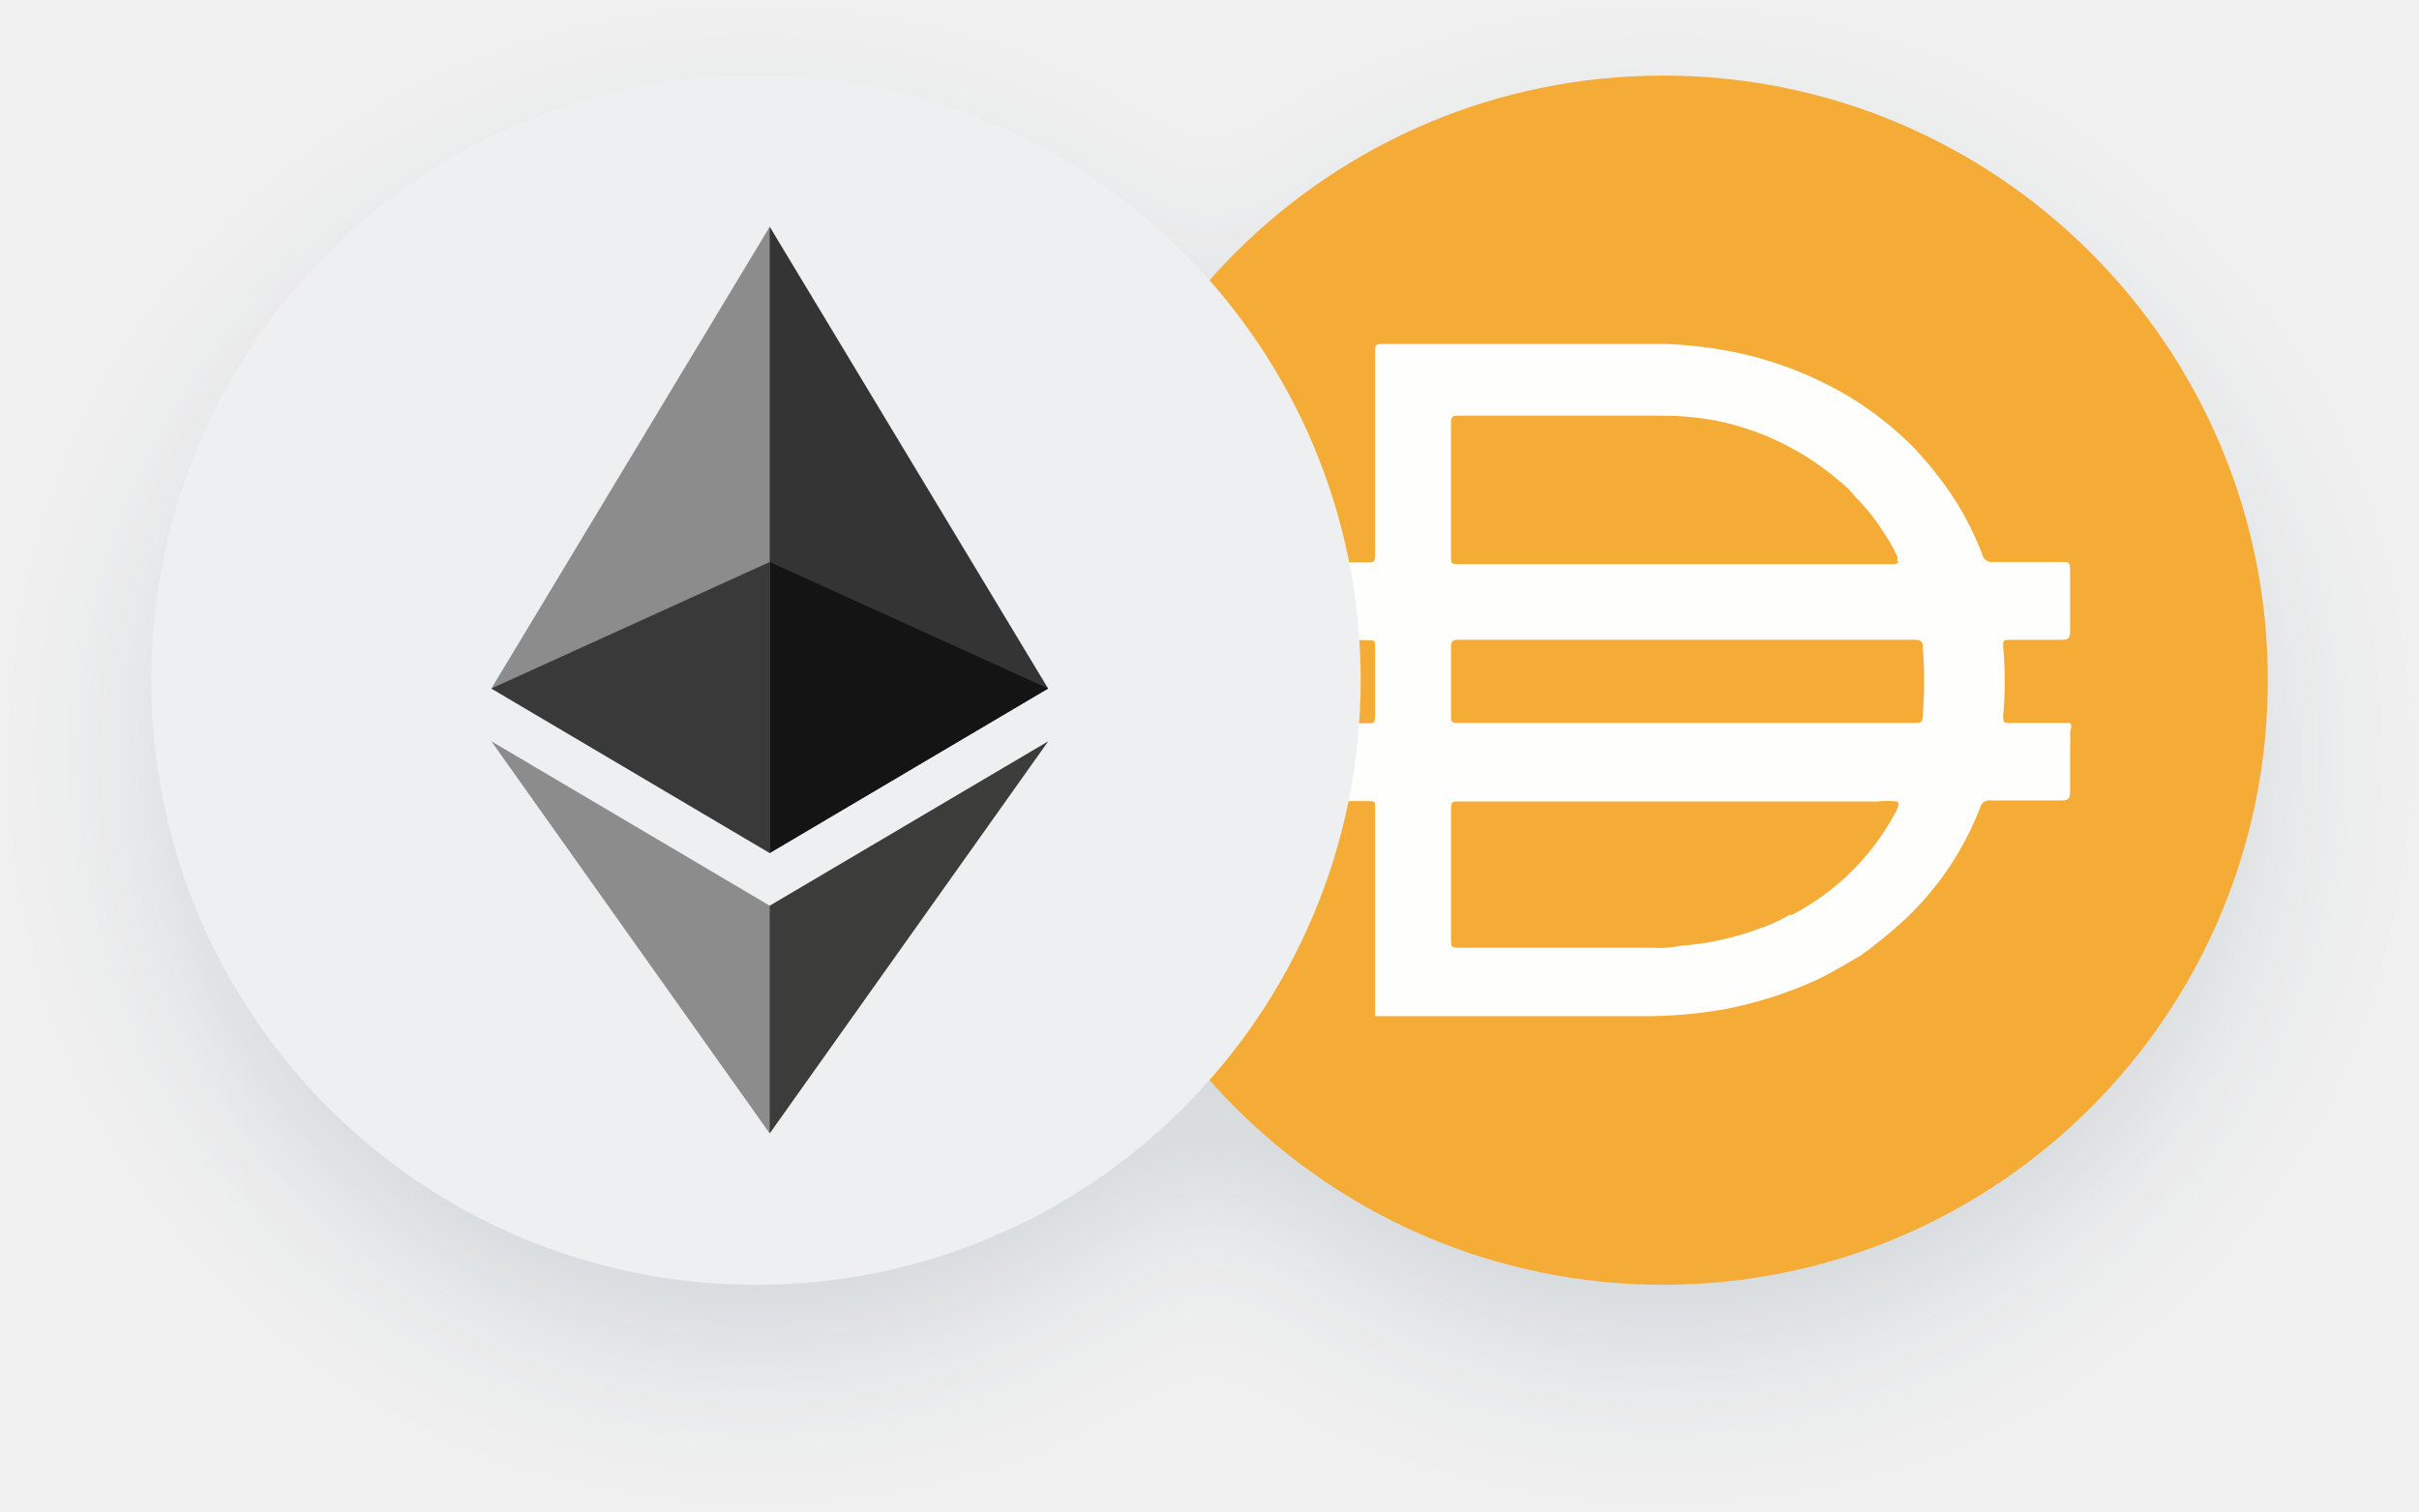
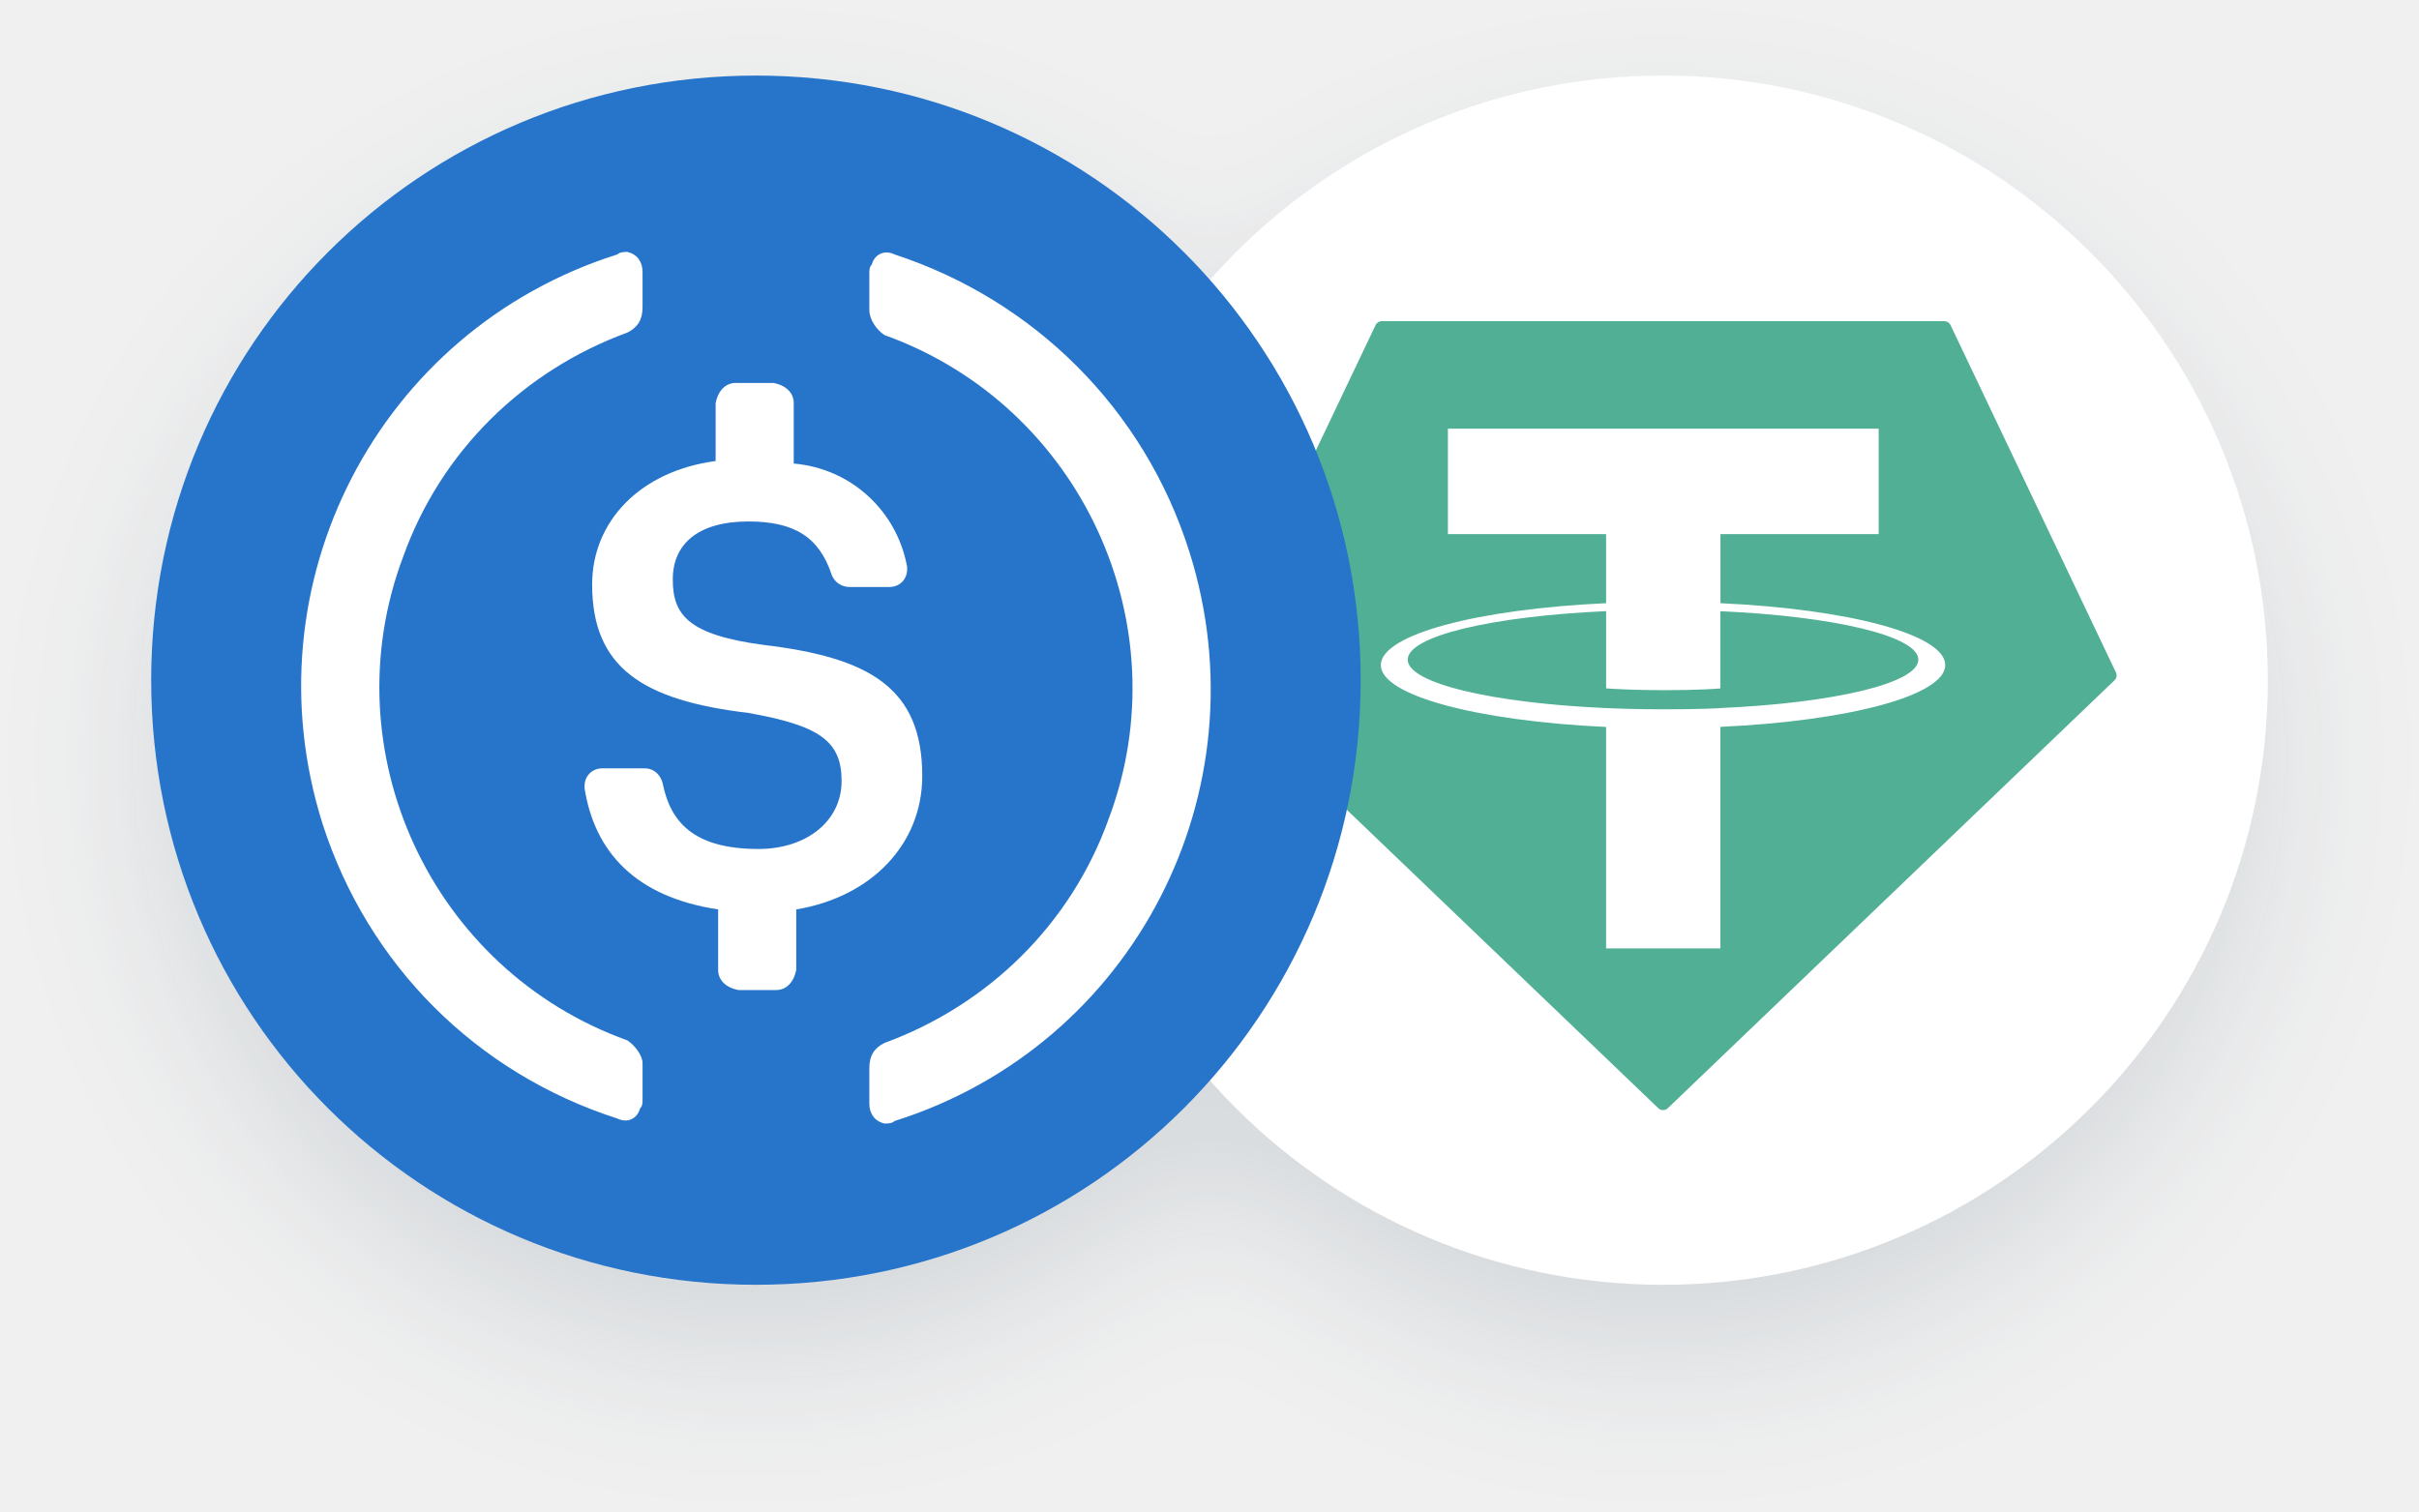
<svg xmlns="http://www.w3.org/2000/svg" width="128" height="80" viewBox="0 0 128 80" fill="none">
  <g filter="url(#filter0_d)">
-     <path d="M88 4C105.675 4 120 18.328 120 36C120 53.675 105.675 68 88 68C70.328 68 56 53.673 56 36C56 18.328 70.328 4 88 4Z" fill="#F5AC37" />
-     <path d="M89.18 38.26H101.339C101.598 38.26 101.721 38.26 101.739 37.92C101.839 36.683 101.839 35.439 101.739 34.2C101.739 33.96 101.62 33.86 101.359 33.86H77.16C76.86 33.86 76.78 33.96 76.78 34.241V37.8C76.78 38.26 76.78 38.26 77.259 38.26H89.18ZM100.381 29.7C100.416 29.61 100.416 29.51 100.381 29.421C100.178 28.979 99.938 28.557 99.659 28.161C99.238 27.484 98.743 26.86 98.178 26.3C97.912 25.962 97.604 25.658 97.258 25.4C95.527 23.927 93.469 22.885 91.257 22.36C90.141 22.11 89.001 21.99 87.858 22H77.118C76.818 22 76.778 22.12 76.778 22.381V29.48C76.778 29.779 76.778 29.86 77.158 29.86H100.237C100.237 29.86 100.438 29.82 100.478 29.7H100.38H100.381ZM100.381 42.42C100.042 42.382 99.699 42.382 99.359 42.42H77.18C76.88 42.42 76.78 42.42 76.78 42.82V49.761C76.78 50.081 76.78 50.161 77.18 50.161H87.42C87.909 50.199 88.399 50.164 88.879 50.062C90.365 49.955 91.826 49.633 93.22 49.102C93.727 48.926 94.217 48.697 94.679 48.422H94.819C97.219 47.173 99.169 45.212 100.399 42.804C100.399 42.804 100.538 42.502 100.381 42.423V42.42ZM72.76 53.76V53.64V48.98V47.401V42.701C72.76 42.44 72.76 42.401 72.441 42.401H68.101C67.86 42.401 67.761 42.401 67.761 42.081V38.281H72.4C72.66 38.281 72.76 38.281 72.76 37.941V34.181C72.76 33.941 72.76 33.882 72.441 33.882H68.101C67.86 33.882 67.761 33.882 67.761 33.562V30.043C67.761 29.823 67.761 29.764 68.08 29.764H72.38C72.68 29.764 72.76 29.764 72.76 29.383V18.603C72.76 18.284 72.76 18.203 73.161 18.203H88.16C89.249 18.246 90.33 18.366 91.4 18.563C93.605 18.971 95.723 19.758 97.66 20.883C98.944 21.639 100.127 22.552 101.179 23.603C101.971 24.425 102.685 25.315 103.319 26.263C103.948 27.223 104.471 28.25 104.881 29.323C104.932 29.602 105.2 29.791 105.479 29.743H109.059C109.518 29.743 109.518 29.743 109.538 30.184V33.464C109.538 33.784 109.419 33.865 109.098 33.865H106.337C106.058 33.865 105.977 33.865 105.997 34.225C106.107 35.443 106.107 36.666 105.997 37.884C105.997 38.224 105.997 38.264 106.379 38.264H109.537C109.677 38.444 109.537 38.624 109.537 38.805C109.557 39.037 109.557 39.272 109.537 39.504V41.925C109.537 42.264 109.438 42.365 109.137 42.365H105.357C105.093 42.315 104.837 42.483 104.776 42.745C103.876 45.085 102.436 47.183 100.576 48.865C99.896 49.477 99.182 50.053 98.436 50.585C97.635 51.045 96.856 51.525 96.035 51.905C94.525 52.585 92.941 53.086 91.315 53.404C89.771 53.681 88.206 53.806 86.635 53.784H72.755V53.764L72.76 53.76Z" fill="#FEFEFD" />
-     <circle cx="40" cy="36" r="32" fill="#EDEFF0" />
+     <circle cx="88" cy="36" r="32" fill="white" />
    <g clip-path="url(#clip0)">
-       <path d="M40.729 12L40.408 13.094V44.825L40.729 45.146L55.459 36.44L40.729 12Z" fill="#343434" />
-       <path d="M40.729 12L26 36.44L40.729 45.146V29.745V12Z" fill="#8C8C8C" />
-       <path d="M40.729 47.935L40.548 48.156V59.46L40.729 59.989L55.468 39.233L40.729 47.935Z" fill="#3C3C3B" />
-       <path d="M40.729 59.989V47.935L26 39.233L40.729 59.989Z" fill="#8C8C8C" />
-       <path d="M40.729 45.146L55.459 36.44L40.729 29.745V45.146Z" fill="#141414" />
-       <path d="M26 36.44L40.729 45.146V29.745L26 36.44Z" fill="#393939" />
+       <path fill-rule="evenodd" clip-rule="evenodd" d="M72.789 17.205L64.037 35.589C64.004 35.657 63.993 35.734 64.007 35.809C64.02 35.884 64.058 35.953 64.113 36.005L87.75 58.655C87.818 58.719 87.907 58.755 88 58.755C88.093 58.755 88.183 58.719 88.25 58.655L111.887 36.006C111.942 35.954 111.98 35.886 111.993 35.811C112.007 35.736 111.997 35.659 111.963 35.59L103.211 17.206C103.183 17.145 103.137 17.092 103.08 17.056C103.023 17.019 102.957 17 102.889 17H73.114C73.046 16.999 72.979 17.018 72.921 17.055C72.864 17.091 72.817 17.143 72.789 17.205Z" fill="#50AF95" />
+       <path fill-rule="evenodd" clip-rule="evenodd" d="M91.037 37.477C90.867 37.489 89.99 37.542 88.035 37.542C86.479 37.542 85.375 37.495 84.987 37.477C78.976 37.212 74.489 36.166 74.489 34.913C74.489 33.66 78.976 32.615 84.987 32.346V36.434C85.38 36.463 86.506 36.529 88.061 36.529C89.928 36.529 90.863 36.452 91.031 36.436V32.349C97.03 32.616 101.507 33.663 101.507 34.913C101.507 36.163 97.031 37.209 91.031 37.475L91.037 37.477ZM91.037 31.926V28.268H99.409V22.689H76.615V28.268H84.986V31.925C78.182 32.237 73.066 33.585 73.066 35.2C73.066 36.815 78.182 38.161 84.986 38.475V50.198H91.035V38.471C97.823 38.158 102.931 36.812 102.931 35.199C102.931 33.585 97.828 32.239 91.035 31.925L91.037 31.926Z" fill="white" />
    </g>
+     <path d="M40 68C57.733 68 72 53.733 72 36C72 18.267 57.733 4 40 4C22.267 4 8 18.267 8 36C8 53.733 22.267 68 40 68Z" fill="#2775CA" />
+     <path d="M48.8 41.067C48.8 36.4 46 34.8 40.4 34.133C36.4 33.6 35.6 32.533 35.6 30.667C35.6 28.8 36.933 27.6 39.6 27.6C42 27.6 43.333 28.4 44 30.4C44.133 30.8 44.533 31.067 44.933 31.067H47.067C47.6 31.067 48 30.667 48 30.134V30C47.467 27.067 45.067 24.8 42 24.534V21.334C42 20.8 41.6 20.4 40.933 20.267H38.933C38.4 20.267 38 20.667 37.867 21.334V24.4C33.867 24.933 31.333 27.6 31.333 30.933C31.333 35.334 34 37.067 39.6 37.733C43.333 38.4 44.533 39.2 44.533 41.334C44.533 43.467 42.667 44.934 40.133 44.934C36.667 44.934 35.467 43.467 35.067 41.467C34.933 40.934 34.533 40.667 34.133 40.667H31.867C31.333 40.667 30.933 41.067 30.933 41.6V41.733C31.467 45.067 33.6 47.467 38 48.133V51.334C38 51.867 38.4 52.267 39.067 52.4H41.067C41.6 52.4 42 52 42.133 51.334V48.133C46.133 47.467 48.8 44.667 48.8 41.067Z" fill="white" />
+     <path d="M33.2 55.066C22.8 51.333 17.467 39.733 21.333 29.466C23.333 23.866 27.733 19.6 33.2 17.6C33.733 17.333 34 16.933 34 16.267V14.4C34 13.867 33.733 13.466 33.2 13.333C33.067 13.333 32.8 13.333 32.667 13.466C20 17.466 13.066 30.933 17.067 43.6C19.467 51.066 25.2 56.8 32.667 59.2C33.2 59.467 33.733 59.2 33.867 58.666C34 58.533 34 58.4 34 58.133V56.267C34 55.867 33.6 55.333 33.2 55.066ZM47.334 13.466C46.8 13.2 46.267 13.466 46.133 14C46 14.133 46 14.267 46 14.533V16.4C46 16.933 46.4 17.466 46.8 17.733C57.2 21.466 62.533 33.066 58.667 43.333C56.667 48.933 52.267 53.2 46.8 55.2C46.267 55.467 46 55.867 46 56.533V58.4C46 58.933 46.267 59.333 46.8 59.467C46.934 59.467 47.2 59.467 47.334 59.333C60 55.333 66.933 41.867 62.934 29.2C60.533 21.6 54.667 15.867 47.334 13.466Z" fill="white" />
  </g>
  <defs>
    <filter id="filter0_d" x="0" y="0" width="128" height="80" filterUnits="userSpaceOnUse" color-interpolation-filters="sRGB">
      <feFlood flood-opacity="0" result="BackgroundImageFix" />
      <feColorMatrix in="SourceAlpha" type="matrix" values="0 0 0 0 0 0 0 0 0 0 0 0 0 0 0 0 0 0 127 0" />
      <feOffset dy="4" />
      <feGaussianBlur stdDeviation="4" />
      <feColorMatrix type="matrix" values="0 0 0 0 0.082 0 0 0 0 0.208 0 0 0 0 0.314 0 0 0 0.12 0" />
      <feBlend mode="normal" in2="BackgroundImageFix" result="effect1_dropShadow" />
      <feBlend mode="normal" in="SourceGraphic" in2="effect1_dropShadow" result="shape" />
    </filter>
    <clipPath id="clip0">
-       <rect width="29.468" height="48" fill="white" transform="translate(26 12)" />
+       <rect width="48" height="41.755" fill="white" transform="translate(64 17)" />
    </clipPath>
  </defs>
</svg>
